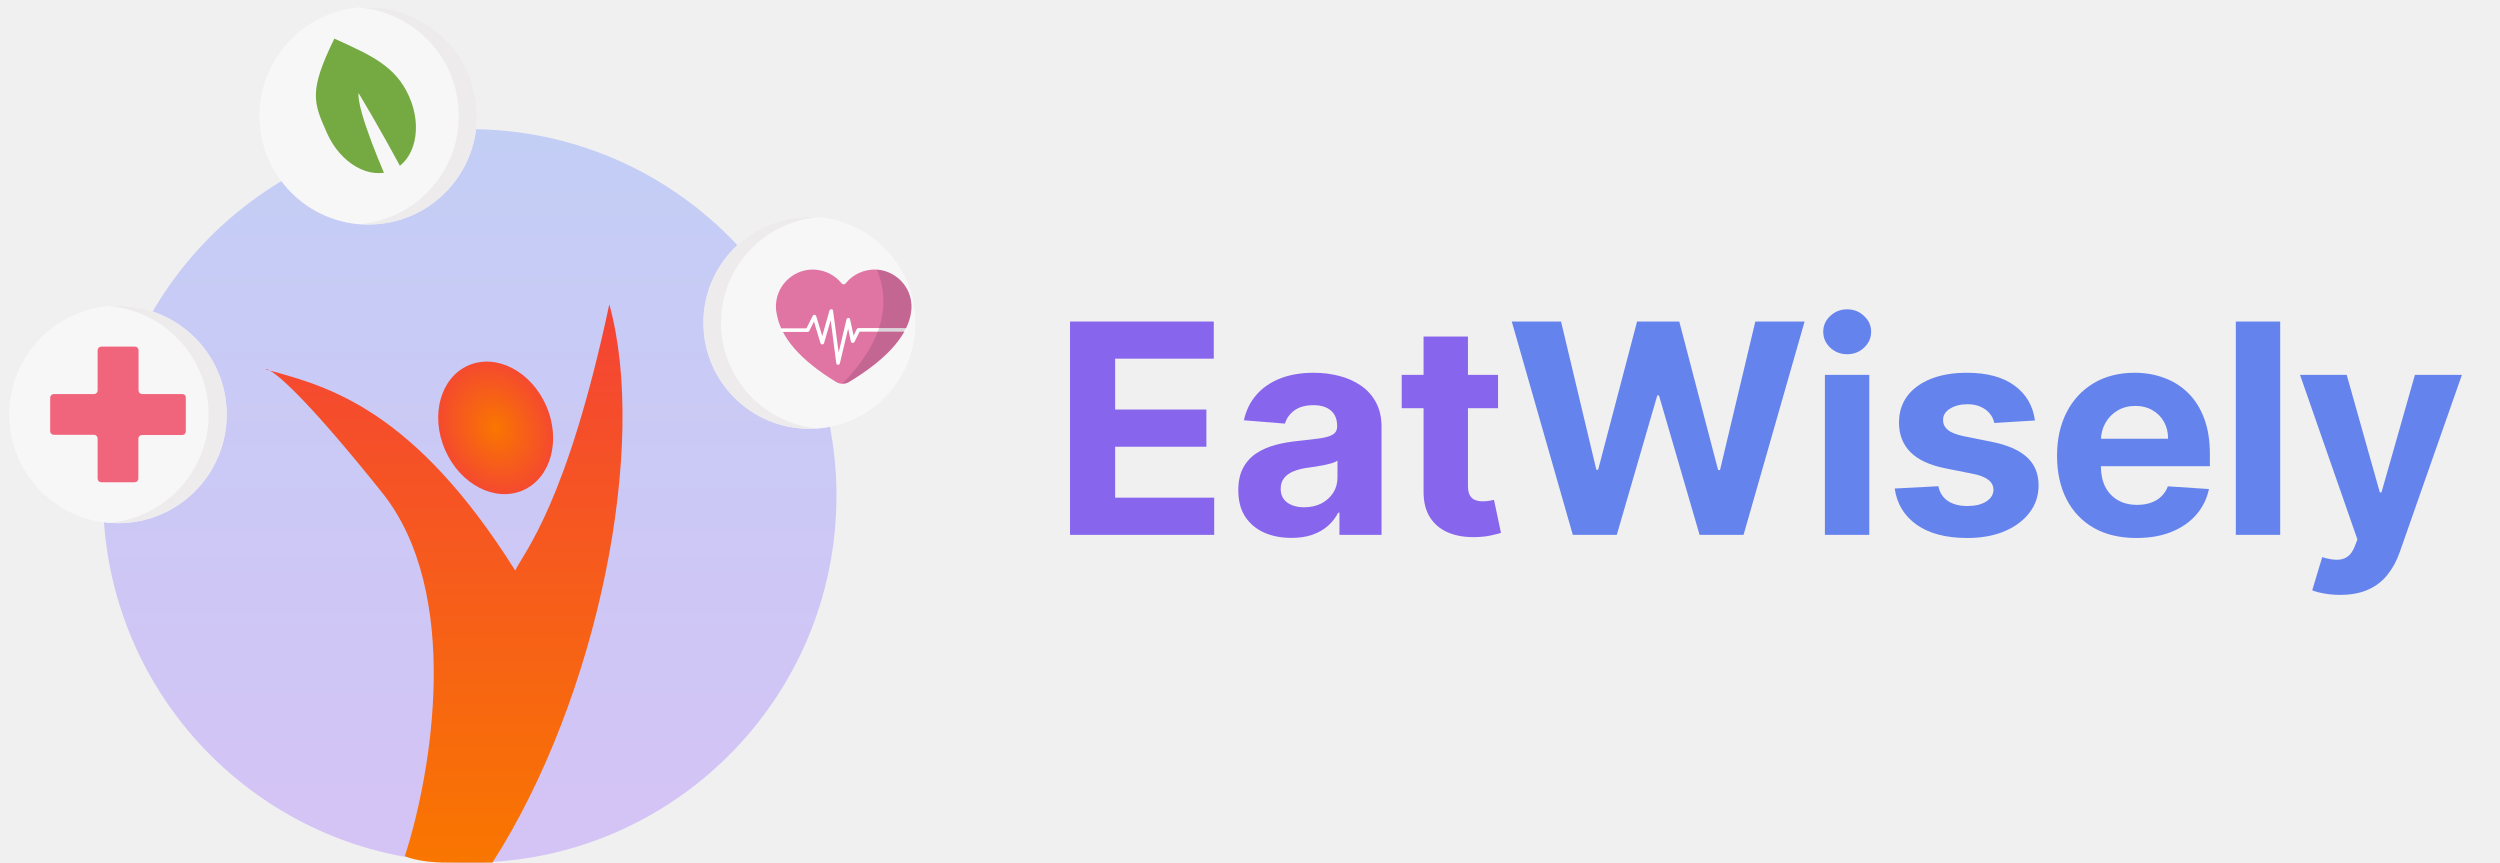
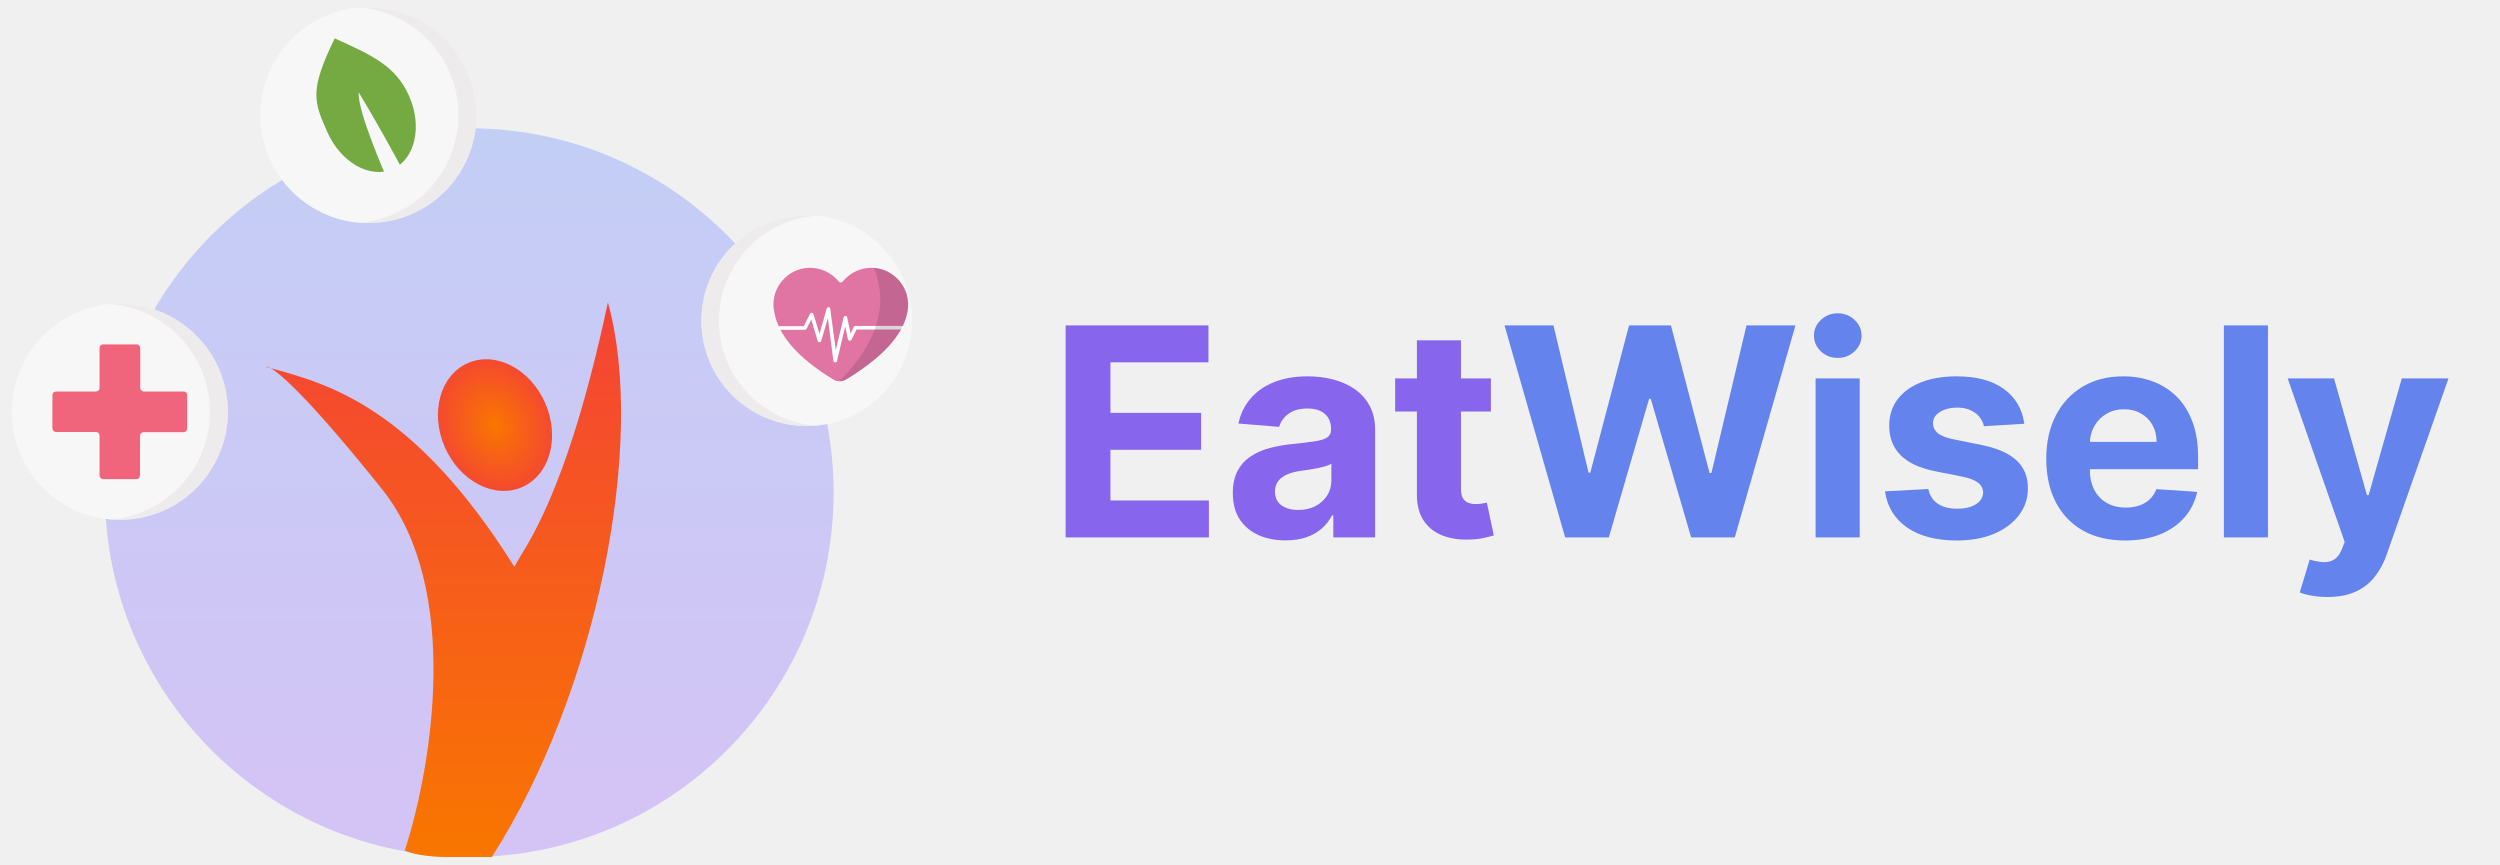
- <svg xmlns="http://www.w3.org/2000/svg" width="171" height="59" viewBox="0 0 171 59" fill="none">
-   <circle cx="32.131" cy="33.917" r="25.083" fill="url(#paint0_linear_11_410)" fill-opacity="0.6" />
-   <path d="M26.137 33.695C21.422 27.8 19.234 25.778 18.456 25.345C18.352 25.317 18.248 25.288 18.146 25.26C18.197 25.234 18.297 25.256 18.456 25.345C22.449 26.444 28.317 27.99 35.239 39.022C35.904 37.69 38.79 34.361 41.676 20.82C44.34 30.365 40.966 47.635 33.685 59H30.577C28.55 59 27.691 58.556 27.691 58.556C29.566 52.772 31.601 40.524 26.137 33.695Z" fill="url(#paint1_linear_11_410)" />
-   <ellipse cx="33.903" cy="29.266" rx="3.774" ry="4.662" transform="rotate(-23.5923 33.9031 29.266)" fill="url(#paint2_radial_11_410)" />
-   <g clip-path="url(#clip0_11_410)">
+ <svg xmlns="http://www.w3.org/2000/svg" width="133" height="46" viewBox="0 0 133 46" fill="none">
+   <circle cx="24.965" cy="26.208" r="19.383" fill="url(#paint0_linear_74_956)" fill-opacity="0.6" />
+   <path d="M20.334 26.037C16.69 21.482 14.999 19.92 14.398 19.585C14.317 19.563 14.238 19.541 14.159 19.519C14.198 19.5 14.275 19.516 14.398 19.585C17.483 20.434 22.018 21.629 27.366 30.154C27.881 29.125 30.111 26.552 32.341 16.088C34.399 23.464 31.792 36.809 26.166 45.591H23.764C22.198 45.591 21.534 45.248 21.534 45.248C22.983 40.779 24.555 31.314 20.334 26.037Z" fill="url(#paint1_linear_74_956)" />
+   <ellipse cx="26.334" cy="22.615" rx="2.916" ry="3.602" transform="rotate(-23.5923 26.3343 22.6147)" fill="url(#paint2_radial_74_956)" />
+   <g clip-path="url(#clip0_74_956)">
    <g opacity="0.5">
-       <path d="M8.077 35.786C12.181 35.786 15.508 32.459 15.508 28.354C15.508 24.25 12.181 20.922 8.077 20.922C3.972 20.922 0.645 24.25 0.645 28.354C0.645 32.459 3.972 35.786 8.077 35.786Z" fill="white" />
+       <path d="M6.377 27.653C9.549 27.653 12.12 25.082 12.12 21.91C12.12 18.738 9.549 16.167 6.377 16.167C3.206 16.167 0.635 18.738 0.635 21.91C0.635 25.082 3.206 27.653 6.377 27.653Z" fill="white" />
    </g>
-     <path d="M8.077 35.786C12.181 35.786 15.508 32.459 15.508 28.354C15.508 24.25 12.181 20.922 8.077 20.922C3.972 20.922 0.645 24.25 0.645 28.354C0.645 32.459 3.972 35.786 8.077 35.786Z" fill="#F7F7F7" />
+     <path d="M6.377 27.653C9.549 27.653 12.12 25.082 12.12 21.91C12.12 18.738 9.549 16.167 6.377 16.167C3.206 16.167 0.635 18.738 0.635 21.91C0.635 25.082 3.206 27.653 6.377 27.653Z" fill="#F7F7F7" />
    <g opacity="0.06">
-       <path d="M8.077 20.922C7.866 20.922 7.656 20.935 7.458 20.947C11.272 21.257 14.27 24.452 14.27 28.354C14.27 32.256 11.272 35.439 7.458 35.761C7.668 35.773 7.866 35.786 8.077 35.786C12.177 35.786 15.508 32.454 15.508 28.354C15.508 24.254 12.177 20.922 8.077 20.922Z" fill="#62345B" />
+       <path d="M6.377 16.167C6.215 16.167 6.052 16.177 5.899 16.186C8.847 16.426 11.163 18.895 11.163 21.91C11.163 24.925 8.847 27.385 5.899 27.634C6.062 27.643 6.215 27.653 6.377 27.653C9.546 27.653 12.12 25.078 12.12 21.91C12.12 18.742 9.546 16.167 6.377 16.167Z" fill="#62345B" />
    </g>
-     <path d="M12.474 26.954H9.724C9.588 26.954 9.476 26.843 9.476 26.707V23.957C9.476 23.821 9.365 23.709 9.229 23.709H6.925C6.789 23.709 6.677 23.821 6.677 23.957V26.707C6.677 26.843 6.566 26.954 6.429 26.954H3.68C3.543 26.954 3.432 27.066 3.432 27.202V29.494C3.432 29.63 3.543 29.741 3.68 29.741H6.429C6.566 29.741 6.677 29.853 6.677 29.989V32.739C6.677 32.875 6.789 32.986 6.925 32.986H9.216C9.352 32.986 9.464 32.875 9.464 32.739V30.001C9.464 29.865 9.575 29.754 9.712 29.754H12.461C12.598 29.754 12.709 29.642 12.709 29.506V27.202C12.722 27.066 12.61 26.954 12.474 26.954Z" fill="#F1657C" />
+     <path d="M9.775 20.828H7.65C7.545 20.828 7.459 20.742 7.459 20.637V18.512C7.459 18.407 7.373 18.321 7.268 18.321H5.487C5.382 18.321 5.296 18.407 5.296 18.512V20.637C5.296 20.742 5.21 20.828 5.105 20.828H2.98C2.874 20.828 2.788 20.915 2.788 21.02V22.791C2.788 22.896 2.874 22.982 2.98 22.982H5.105C5.21 22.982 5.296 23.068 5.296 23.174V25.298C5.296 25.404 5.382 25.49 5.487 25.49H7.258C7.363 25.49 7.449 25.404 7.449 25.298V23.183C7.449 23.078 7.536 22.992 7.641 22.992H9.766C9.871 22.992 9.957 22.905 9.957 22.8V21.02C9.967 20.915 9.88 20.828 9.775 20.828Z" fill="#F1657C" />
  </g>
-   <g clip-path="url(#clip1_11_410)">
+   <g clip-path="url(#clip1_74_956)">
    <g opacity="0.5">
-       <path d="M25.191 15.359C29.296 15.359 32.623 12.031 32.623 7.927C32.623 3.823 29.296 0.495 25.191 0.495C21.087 0.495 17.76 3.823 17.76 7.927C17.76 12.031 21.087 15.359 25.191 15.359Z" fill="white" />
+       <path d="M19.602 11.868C22.774 11.868 25.345 9.297 25.345 6.125C25.345 2.954 22.774 0.383 19.602 0.383C16.431 0.383 13.86 2.954 13.86 6.125C13.86 9.297 16.431 11.868 19.602 11.868Z" fill="white" />
    </g>
-     <path d="M25.191 15.359C29.296 15.359 32.623 12.031 32.623 7.927C32.623 3.823 29.296 0.495 25.191 0.495C21.087 0.495 17.76 3.823 17.76 7.927C17.76 12.031 21.087 15.359 25.191 15.359Z" fill="#F7F7F7" />
+     <path d="M19.602 11.868C22.774 11.868 25.345 9.297 25.345 6.125C25.345 2.954 22.774 0.383 19.602 0.383C16.431 0.383 13.86 2.954 13.86 6.125C13.86 9.297 16.431 11.868 19.602 11.868Z" fill="#F7F7F7" />
    <g opacity="0.06">
-       <path d="M25.191 0.495C24.981 0.495 24.77 0.508 24.572 0.52C28.387 0.83 31.384 4.025 31.384 7.927C31.384 11.829 28.387 15.012 24.572 15.334C24.783 15.346 24.981 15.359 25.191 15.359C29.291 15.359 32.623 12.027 32.623 7.927C32.623 3.827 29.291 0.495 25.191 0.495Z" fill="#62345B" />
+       <path d="M19.603 0.383C19.44 0.383 19.277 0.392 19.124 0.402C22.072 0.641 24.388 3.111 24.388 6.125C24.388 9.14 22.072 11.6 19.124 11.849C19.287 11.858 19.44 11.868 19.603 11.868C22.771 11.868 25.345 9.293 25.345 6.125C25.345 2.957 22.771 0.383 19.603 0.383Z" fill="#62345B" />
    </g>
  </g>
-   <path d="M27.988 6.607C28.915 8.7 28.406 10.954 26.853 11.642C25.299 12.329 23.289 11.19 22.363 9.097C21.436 7.004 21.104 6.255 22.869 2.641C25.395 3.789 27.062 4.514 27.988 6.607Z" fill="#75AA42" />
-   <path d="M24.526 6.364C24.396 7.599 26.425 12.209 26.538 12.449L27.665 11.955C27.303 11.186 25.587 8.115 24.526 6.364Z" fill="#F7F7F7" />
-   <g clip-path="url(#clip2_11_410)">
+   <path d="M21.764 5.105C22.48 6.723 22.087 8.465 20.886 8.996C19.686 9.527 18.133 8.647 17.416 7.03C16.701 5.412 16.444 4.833 17.808 2.041C19.76 2.928 21.048 3.488 21.764 5.105Z" fill="#75AA42" />
+   <path d="M19.088 4.918C18.988 5.872 20.555 9.434 20.643 9.62L21.514 9.238C21.234 8.644 19.908 6.271 19.088 4.918Z" fill="#F7F7F7" />
+   <g clip-path="url(#clip2_74_956)">
    <g opacity="0.5">
-       <path d="M55.358 29.329C51.356 29.329 48.112 26.085 48.112 22.083C48.112 18.081 51.356 14.837 55.358 14.837C59.36 14.837 62.604 18.081 62.604 22.083C62.604 26.085 59.36 29.329 55.358 29.329Z" fill="white" />
+       <path d="M42.913 22.664C39.821 22.664 37.314 20.157 37.314 17.064C37.314 13.972 39.821 11.465 42.913 11.465C46.005 11.465 48.512 13.972 48.512 17.064C48.512 20.157 46.005 22.664 42.913 22.664Z" fill="white" />
    </g>
-     <path d="M55.358 29.329C51.356 29.329 48.112 26.085 48.112 22.083C48.112 18.081 51.356 14.837 55.358 14.837C59.36 14.837 62.604 18.081 62.604 22.083C62.604 26.085 59.36 29.329 55.358 29.329Z" fill="#F7F7F7" />
+     <path d="M42.913 22.664C39.821 22.664 37.314 20.157 37.314 17.064C37.314 13.972 39.821 11.465 42.913 11.465C46.005 11.465 48.512 13.972 48.512 17.064C48.512 20.157 46.005 22.664 42.913 22.664Z" fill="#F7F7F7" />
    <g opacity="0.06">
-       <path d="M55.358 14.837C55.563 14.837 55.769 14.849 55.962 14.861C52.242 15.163 49.32 18.279 49.32 22.083C49.32 25.887 52.242 28.991 55.962 29.305C55.757 29.317 55.563 29.329 55.358 29.329C51.361 29.329 48.112 26.081 48.112 22.083C48.112 18.086 51.361 14.837 55.358 14.837Z" fill="#62345B" />
+       <path d="M42.913 11.465C43.071 11.465 43.23 11.475 43.379 11.484C40.505 11.717 38.247 14.125 38.247 17.064C38.247 20.004 40.505 22.402 43.379 22.645C43.221 22.654 43.071 22.664 42.913 22.664C39.824 22.664 37.313 20.153 37.313 17.064C37.313 13.976 39.824 11.465 42.913 11.465Z" fill="#62345B" />
    </g>
-     <path d="M62.319 20.615C62.155 19.441 61.166 18.524 59.981 18.442C59.116 18.39 58.333 18.771 57.838 19.389C57.766 19.472 57.643 19.472 57.571 19.389C57.076 18.771 56.293 18.39 55.428 18.442C54.223 18.524 53.223 19.472 53.09 20.677C53.059 20.955 53.069 21.223 53.131 21.48C53.398 23.026 54.645 24.571 57.189 26.126C57.457 26.291 57.797 26.291 58.065 26.137C60.548 24.633 61.918 23.139 62.268 21.635C62.34 21.316 62.371 20.965 62.319 20.615Z" fill="#E074A3" />
-     <path d="M57.323 24.952C57.251 24.952 57.2 24.901 57.2 24.839L56.819 21.903L56.365 23.469C56.345 23.52 56.304 23.561 56.242 23.561C56.19 23.561 56.139 23.52 56.118 23.469L55.675 21.996L55.356 22.634C55.335 22.675 55.294 22.706 55.243 22.706H53.481C53.409 22.706 53.357 22.645 53.357 22.583C53.357 22.521 53.419 22.459 53.481 22.459H55.16L55.593 21.604C55.613 21.553 55.665 21.532 55.716 21.532C55.768 21.532 55.809 21.573 55.83 21.625L56.242 22.985L56.736 21.244C56.757 21.182 56.808 21.151 56.87 21.151C56.932 21.151 56.983 21.202 56.983 21.264L57.365 24.107L57.9 21.851C57.911 21.79 57.972 21.748 58.024 21.748C58.086 21.748 58.137 21.79 58.148 21.851L58.385 22.954L58.601 22.511C58.621 22.47 58.663 22.439 58.714 22.439H61.897C61.969 22.439 62.021 22.5 62.021 22.562C62.021 22.624 61.959 22.686 61.897 22.686H58.797L58.446 23.386C58.426 23.438 58.364 23.458 58.312 23.458C58.261 23.448 58.209 23.407 58.199 23.355L58.014 22.469L57.447 24.849C57.437 24.911 57.385 24.952 57.323 24.952Z" fill="white" />
-     <path opacity="0.2" d="M57.622 26.25C57.777 26.25 57.921 26.209 58.055 26.126C60.538 24.622 61.908 23.129 62.258 21.625C62.34 21.305 62.371 20.965 62.32 20.615C62.155 19.441 61.166 18.524 59.981 18.442C60.991 20.893 60.321 23.479 57.622 26.25Z" fill="#502D4B" />
+     <path d="M48.292 15.93C48.165 15.023 47.401 14.314 46.485 14.25C45.817 14.211 45.212 14.505 44.83 14.983C44.774 15.046 44.678 15.046 44.623 14.983C44.241 14.505 43.636 14.211 42.967 14.25C42.036 14.314 41.264 15.046 41.16 15.978C41.136 16.193 41.144 16.4 41.192 16.599C41.399 17.793 42.362 18.987 44.328 20.189C44.535 20.316 44.798 20.316 45.005 20.197C46.923 19.035 47.982 17.88 48.252 16.718C48.308 16.471 48.332 16.201 48.292 15.93Z" fill="#E074A3" />
+     <path d="M44.432 19.281C44.376 19.281 44.336 19.241 44.336 19.194L44.042 16.925L43.691 18.135C43.676 18.175 43.644 18.207 43.596 18.207C43.556 18.207 43.516 18.175 43.501 18.135L43.158 16.997L42.911 17.49C42.895 17.522 42.864 17.546 42.824 17.546H41.463C41.407 17.546 41.367 17.498 41.367 17.451C41.367 17.403 41.415 17.355 41.463 17.355H42.76L43.094 16.694C43.111 16.654 43.15 16.639 43.19 16.639C43.23 16.639 43.262 16.67 43.278 16.71L43.596 17.761L43.978 16.416C43.994 16.368 44.034 16.344 44.082 16.344C44.129 16.344 44.169 16.384 44.169 16.432L44.464 18.629L44.878 16.885C44.886 16.837 44.933 16.806 44.973 16.806C45.021 16.806 45.061 16.837 45.069 16.885L45.252 17.737L45.419 17.395C45.435 17.363 45.467 17.339 45.507 17.339H47.966C48.022 17.339 48.062 17.387 48.062 17.434C48.062 17.482 48.014 17.53 47.966 17.53H45.57L45.3 18.071C45.284 18.111 45.236 18.127 45.196 18.127C45.156 18.119 45.116 18.087 45.108 18.047L44.965 17.363L44.527 19.202C44.519 19.249 44.48 19.281 44.432 19.281Z" fill="white" />
+     <path opacity="0.2" d="M44.663 20.284C44.782 20.284 44.893 20.252 44.997 20.189C46.915 19.026 47.974 17.872 48.245 16.71C48.308 16.463 48.332 16.201 48.292 15.93C48.165 15.023 47.401 14.314 46.486 14.25C47.266 16.145 46.748 18.143 44.663 20.284Z" fill="#502D4B" />
  </g>
-   <path d="M73.189 36.585V21.991H83.023V24.535H76.275V28.013H82.517V30.557H76.275V34.041H83.051V36.585H73.189ZM88.333 36.792C87.635 36.792 87.012 36.671 86.466 36.429C85.92 36.182 85.487 35.818 85.169 35.338C84.856 34.854 84.699 34.251 84.699 33.528C84.699 32.92 84.811 32.41 85.034 31.996C85.257 31.583 85.561 31.25 85.946 30.999C86.331 30.747 86.768 30.557 87.257 30.429C87.751 30.3 88.269 30.21 88.811 30.158C89.447 30.091 89.96 30.029 90.35 29.973C90.739 29.911 91.022 29.82 91.198 29.702C91.374 29.583 91.461 29.407 91.461 29.174V29.132C91.461 28.68 91.319 28.331 91.034 28.084C90.754 27.837 90.355 27.714 89.837 27.714C89.29 27.714 88.856 27.835 88.533 28.077C88.21 28.314 87.996 28.614 87.891 28.975L85.084 28.747C85.226 28.082 85.507 27.507 85.924 27.022C86.343 26.533 86.882 26.158 87.542 25.896C88.207 25.63 88.977 25.497 89.851 25.497C90.459 25.497 91.041 25.569 91.597 25.711C92.157 25.854 92.654 26.075 93.086 26.374C93.523 26.673 93.868 27.058 94.119 27.528C94.371 27.994 94.497 28.552 94.497 29.203V36.585H91.618V35.068H91.533C91.357 35.41 91.122 35.711 90.827 35.973C90.533 36.229 90.179 36.431 89.765 36.578C89.352 36.721 88.875 36.792 88.333 36.792ZM89.203 34.697C89.649 34.697 90.043 34.609 90.385 34.433C90.727 34.253 90.996 34.011 91.191 33.706C91.385 33.403 91.483 33.058 91.483 32.673V31.512C91.388 31.573 91.257 31.631 91.091 31.683C90.929 31.73 90.746 31.775 90.542 31.818C90.338 31.856 90.134 31.892 89.929 31.925C89.725 31.953 89.54 31.98 89.374 32.003C89.017 32.056 88.706 32.139 88.44 32.253C88.174 32.367 87.967 32.521 87.82 32.716C87.673 32.906 87.599 33.144 87.599 33.429C87.599 33.842 87.749 34.158 88.048 34.376C88.352 34.59 88.737 34.697 89.203 34.697ZM102.467 25.64V27.92H95.876V25.64H102.467ZM97.372 23.018H100.408V33.222C100.408 33.502 100.451 33.721 100.536 33.877C100.622 34.029 100.74 34.136 100.892 34.198C101.049 34.26 101.23 34.291 101.434 34.291C101.576 34.291 101.719 34.279 101.861 34.255C102.004 34.227 102.113 34.205 102.189 34.191L102.667 36.45C102.515 36.498 102.301 36.552 102.025 36.614C101.75 36.68 101.415 36.721 101.021 36.735C100.289 36.764 99.648 36.666 99.097 36.443C98.55 36.22 98.125 35.873 97.821 35.403C97.517 34.932 97.367 34.338 97.372 33.621V23.018Z" fill="#8865ED" />
-   <path d="M107.58 36.585L103.404 21.991H106.775L109.19 32.132H109.311L111.976 21.991H114.862L117.52 32.153H117.649L120.064 21.991H123.435L119.259 36.585H116.252L113.473 27.044H113.359L110.587 36.585H107.58ZM124.823 36.585V25.64H127.858V36.585H124.823ZM126.347 24.229C125.896 24.229 125.509 24.079 125.186 23.78C124.868 23.476 124.709 23.113 124.709 22.69C124.709 22.272 124.868 21.913 125.186 21.614C125.509 21.31 125.896 21.158 126.347 21.158C126.799 21.158 127.184 21.31 127.502 21.614C127.825 21.913 127.986 22.272 127.986 22.69C127.986 23.113 127.825 23.476 127.502 23.78C127.184 24.079 126.799 24.229 126.347 24.229ZM139.19 28.761L136.411 28.932C136.363 28.695 136.261 28.481 136.104 28.291C135.948 28.096 135.741 27.942 135.484 27.828C135.233 27.709 134.931 27.649 134.579 27.649C134.109 27.649 133.712 27.749 133.389 27.949C133.066 28.143 132.905 28.405 132.905 28.733C132.905 28.994 133.009 29.215 133.218 29.395C133.427 29.576 133.786 29.721 134.294 29.83L136.275 30.229C137.34 30.448 138.133 30.799 138.656 31.284C139.178 31.768 139.439 32.405 139.439 33.193C139.439 33.911 139.228 34.54 138.805 35.082C138.387 35.623 137.812 36.046 137.081 36.35C136.354 36.65 135.515 36.799 134.565 36.799C133.116 36.799 131.962 36.498 131.102 35.894C130.247 35.286 129.746 34.459 129.598 33.414L132.584 33.258C132.674 33.699 132.893 34.037 133.24 34.27C133.587 34.498 134.031 34.611 134.572 34.611C135.104 34.611 135.532 34.509 135.855 34.305C136.183 34.096 136.349 33.828 136.354 33.5C136.349 33.224 136.233 32.999 136.005 32.823C135.777 32.642 135.425 32.505 134.95 32.41L133.055 32.032C131.986 31.818 131.19 31.448 130.667 30.92C130.149 30.393 129.891 29.721 129.891 28.904C129.891 28.201 130.081 27.595 130.461 27.087C130.845 26.578 131.385 26.186 132.078 25.911C132.777 25.635 133.594 25.497 134.53 25.497C135.912 25.497 137 25.79 137.793 26.374C138.591 26.958 139.057 27.754 139.19 28.761ZM146.132 36.799C145.006 36.799 144.037 36.571 143.225 36.115C142.417 35.654 141.795 35.003 141.358 34.163C140.921 33.317 140.702 32.317 140.702 31.163C140.702 30.037 140.921 29.049 141.358 28.198C141.795 27.348 142.41 26.685 143.203 26.21C144.001 25.735 144.937 25.497 146.011 25.497C146.733 25.497 147.405 25.614 148.028 25.847C148.655 26.075 149.201 26.419 149.667 26.88C150.137 27.341 150.503 27.92 150.764 28.619C151.025 29.312 151.156 30.125 151.156 31.056V31.889H141.914V30.008H148.298C148.298 29.571 148.203 29.184 148.013 28.847C147.823 28.509 147.56 28.246 147.222 28.056C146.89 27.861 146.503 27.764 146.061 27.764C145.6 27.764 145.192 27.87 144.835 28.084C144.484 28.293 144.208 28.576 144.009 28.932C143.809 29.284 143.707 29.676 143.702 30.108V31.896C143.702 32.438 143.802 32.906 144.001 33.3C144.206 33.695 144.493 33.999 144.864 34.212C145.234 34.426 145.674 34.533 146.182 34.533C146.519 34.533 146.828 34.486 147.108 34.391C147.389 34.296 147.629 34.153 147.828 33.963C148.028 33.773 148.18 33.54 148.284 33.265L151.092 33.45C150.949 34.125 150.657 34.714 150.215 35.217C149.778 35.716 149.213 36.106 148.519 36.386C147.83 36.661 147.035 36.799 146.132 36.799ZM155.966 21.991V36.585H152.93V21.991H155.966ZM160.065 40.69C159.68 40.69 159.319 40.659 158.981 40.597C158.649 40.54 158.373 40.467 158.155 40.376L158.839 38.11C159.195 38.22 159.516 38.279 159.801 38.288C160.091 38.298 160.34 38.231 160.549 38.089C160.763 37.947 160.936 37.704 161.069 37.362L161.248 36.899L157.321 25.64H160.514L162.78 33.678H162.894L165.181 25.64H168.395L164.141 37.768C163.936 38.357 163.658 38.87 163.307 39.307C162.96 39.749 162.521 40.089 161.989 40.327C161.457 40.569 160.815 40.69 160.065 40.69Z" fill="#6583ED" />
+   <path d="M56.692 28.589V17.312H64.29V19.277H59.076V21.965H63.9V23.93H59.076V26.623H64.312V28.589H56.692ZM68.394 28.748C67.854 28.748 67.373 28.655 66.951 28.468C66.529 28.277 66.195 27.996 65.949 27.625C65.707 27.251 65.586 26.785 65.586 26.227C65.586 25.757 65.672 25.362 65.844 25.043C66.017 24.723 66.252 24.466 66.549 24.272C66.847 24.077 67.184 23.93 67.562 23.831C67.944 23.732 68.344 23.662 68.763 23.622C69.255 23.571 69.651 23.523 69.952 23.479C70.253 23.431 70.472 23.361 70.608 23.27C70.743 23.178 70.811 23.042 70.811 22.862V22.829C70.811 22.48 70.701 22.21 70.481 22.02C70.264 21.829 69.956 21.733 69.556 21.733C69.134 21.733 68.798 21.827 68.548 22.014C68.298 22.198 68.133 22.429 68.052 22.708L65.883 22.532C65.993 22.018 66.21 21.574 66.533 21.199C66.856 20.821 67.272 20.531 67.783 20.329C68.297 20.123 68.891 20.021 69.567 20.021C70.037 20.021 70.486 20.076 70.916 20.186C71.349 20.296 71.733 20.467 72.067 20.698C72.404 20.929 72.671 21.227 72.865 21.59C73.06 21.95 73.157 22.381 73.157 22.884V28.589H70.932V27.416H70.866C70.73 27.68 70.549 27.913 70.321 28.115C70.094 28.313 69.82 28.469 69.501 28.583C69.181 28.693 68.812 28.748 68.394 28.748ZM69.066 27.13C69.411 27.13 69.715 27.062 69.98 26.926C70.244 26.786 70.451 26.599 70.602 26.364C70.752 26.129 70.828 25.863 70.828 25.566V24.668C70.754 24.716 70.653 24.76 70.525 24.8C70.4 24.837 70.259 24.872 70.101 24.905C69.943 24.934 69.785 24.962 69.627 24.988C69.469 25.01 69.326 25.03 69.198 25.048C68.922 25.088 68.682 25.153 68.477 25.241C68.271 25.329 68.111 25.448 67.997 25.599C67.884 25.746 67.827 25.929 67.827 26.149C67.827 26.469 67.942 26.713 68.174 26.882C68.409 27.047 68.706 27.13 69.066 27.13ZM79.316 20.131V21.893H74.222V20.131H79.316ZM75.379 18.105H77.724V25.99C77.724 26.206 77.757 26.375 77.823 26.496C77.889 26.614 77.981 26.696 78.099 26.744C78.22 26.792 78.359 26.816 78.517 26.816C78.627 26.816 78.737 26.806 78.848 26.788C78.958 26.766 79.042 26.75 79.101 26.739L79.47 28.484C79.352 28.521 79.187 28.563 78.974 28.611C78.761 28.662 78.502 28.693 78.198 28.704C77.632 28.726 77.137 28.651 76.711 28.479C76.289 28.306 75.96 28.038 75.725 27.675C75.49 27.311 75.375 26.852 75.379 26.298V18.105Z" fill="#8865ED" />
+   <path d="M83.266 28.589L80.04 17.312H82.644L84.511 25.147H84.604L86.664 17.312H88.894L90.948 25.164H91.047L92.913 17.312H95.518L92.291 28.589H89.968L87.82 21.216H87.732L85.59 28.589H83.266ZM96.59 28.589V20.131H98.936V28.589H96.59ZM97.769 19.041C97.42 19.041 97.121 18.925 96.871 18.694C96.625 18.459 96.502 18.178 96.502 17.851C96.502 17.528 96.625 17.251 96.871 17.02C97.121 16.785 97.42 16.667 97.769 16.667C98.117 16.667 98.415 16.785 98.661 17.02C98.91 17.251 99.035 17.528 99.035 17.851C99.035 18.178 98.91 18.459 98.661 18.694C98.415 18.925 98.117 19.041 97.769 19.041ZM107.692 22.543L105.545 22.675C105.508 22.491 105.429 22.326 105.308 22.179C105.187 22.029 105.027 21.91 104.829 21.821C104.634 21.73 104.401 21.684 104.13 21.684C103.766 21.684 103.46 21.761 103.21 21.915C102.96 22.066 102.836 22.267 102.836 22.521C102.836 22.723 102.916 22.893 103.078 23.033C103.239 23.172 103.517 23.284 103.909 23.369L105.44 23.677C106.263 23.846 106.876 24.117 107.279 24.492C107.683 24.866 107.885 25.358 107.885 25.968C107.885 26.522 107.722 27.008 107.395 27.427C107.072 27.845 106.628 28.172 106.062 28.407C105.501 28.638 104.853 28.754 104.119 28.754C102.999 28.754 102.107 28.521 101.443 28.055C100.782 27.585 100.394 26.946 100.281 26.138L102.588 26.017C102.658 26.359 102.826 26.619 103.094 26.799C103.362 26.975 103.706 27.064 104.124 27.064C104.535 27.064 104.866 26.985 105.115 26.827C105.369 26.665 105.497 26.458 105.501 26.204C105.497 25.991 105.407 25.817 105.231 25.681C105.055 25.542 104.783 25.435 104.416 25.362L102.951 25.07C102.125 24.905 101.51 24.619 101.107 24.211C100.707 23.804 100.506 23.284 100.506 22.653C100.506 22.11 100.653 21.642 100.947 21.249C101.244 20.856 101.661 20.553 102.197 20.34C102.737 20.127 103.368 20.021 104.091 20.021C105.159 20.021 106 20.247 106.613 20.698C107.23 21.15 107.59 21.765 107.692 22.543ZM113.057 28.754C112.187 28.754 111.438 28.578 110.81 28.225C110.186 27.869 109.705 27.366 109.367 26.717C109.03 26.063 108.861 25.29 108.861 24.398C108.861 23.528 109.03 22.765 109.367 22.108C109.705 21.451 110.181 20.939 110.794 20.571C111.41 20.204 112.134 20.021 112.963 20.021C113.521 20.021 114.041 20.111 114.521 20.291C115.006 20.467 115.428 20.733 115.788 21.089C116.151 21.445 116.434 21.893 116.636 22.433C116.838 22.968 116.939 23.596 116.939 24.316V24.96H109.797V23.506H114.731C114.731 23.169 114.657 22.869 114.51 22.609C114.364 22.348 114.16 22.144 113.899 21.998C113.642 21.847 113.343 21.772 113.002 21.772C112.646 21.772 112.33 21.854 112.055 22.02C111.783 22.181 111.57 22.399 111.416 22.675C111.262 22.947 111.183 23.249 111.179 23.583V24.965C111.179 25.384 111.256 25.746 111.41 26.05C111.568 26.355 111.79 26.59 112.077 26.755C112.363 26.92 112.703 27.003 113.095 27.003C113.356 27.003 113.595 26.966 113.811 26.893C114.028 26.819 114.213 26.709 114.367 26.562C114.521 26.416 114.639 26.236 114.72 26.023L116.889 26.166C116.779 26.687 116.553 27.142 116.212 27.532C115.874 27.917 115.437 28.218 114.901 28.435C114.369 28.648 113.754 28.754 113.057 28.754ZM120.655 17.312V28.589H118.31V17.312H120.655ZM123.823 31.76C123.525 31.76 123.246 31.737 122.986 31.689C122.729 31.645 122.516 31.588 122.347 31.518L122.876 29.767C123.151 29.852 123.399 29.897 123.619 29.905C123.843 29.912 124.036 29.861 124.197 29.751C124.362 29.64 124.496 29.453 124.599 29.189L124.737 28.831L121.703 20.131H124.17L125.921 26.342H126.009L127.776 20.131H130.26L126.972 29.503C126.815 29.958 126.6 30.355 126.328 30.692C126.06 31.034 125.721 31.296 125.309 31.48C124.898 31.667 124.403 31.76 123.823 31.76Z" fill="#6583ED" />
  <defs>
-     <linearGradient id="paint0_linear_11_410" x1="32.131" y1="59" x2="32.131" y2="8.833" gradientUnits="userSpaceOnUse">
+     <linearGradient id="paint0_linear_74_956" x1="24.965" y1="45.591" x2="24.965" y2="6.826" gradientUnits="userSpaceOnUse">
      <stop stop-color="#C2A5F9" />
      <stop offset="1" stop-color="#A5B7F9" />
    </linearGradient>
-     <linearGradient id="paint1_linear_11_410" x1="30.379" y1="20.82" x2="30.379" y2="59" gradientUnits="userSpaceOnUse">
+     <linearGradient id="paint1_linear_74_956" x1="23.611" y1="16.088" x2="23.611" y2="45.591" gradientUnits="userSpaceOnUse">
      <stop stop-color="#F44336" />
      <stop offset="1" stop-color="#F97600" />
    </linearGradient>
-     <radialGradient id="paint2_radial_11_410" cx="0" cy="0" r="1" gradientUnits="userSpaceOnUse" gradientTransform="translate(33.9031 29.266) rotate(89.0657) scale(5.35599 4.3358)">
+     <radialGradient id="paint2_radial_74_956" cx="0" cy="0" r="1" gradientUnits="userSpaceOnUse" gradientTransform="translate(26.3343 22.6147) rotate(89.0657) scale(4.13872 3.35039)">
      <stop stop-color="#F97600" />
      <stop offset="1" stop-color="#F44336" />
    </radialGradient>
-     <clipPath id="clip0_11_410">
-       <rect width="15.854" height="15.854" fill="white" transform="translate(0.149658 20.427)" />
+     <clipPath id="clip0_74_956">
+       <rect width="12.251" height="12.251" fill="white" transform="translate(0.251953 15.7845)" />
    </clipPath>
-     <clipPath id="clip1_11_410">
-       <rect width="15.854" height="15.854" fill="white" transform="translate(17.2642 -9.15527e-05)" />
+     <clipPath id="clip1_74_956">
+       <rect width="12.251" height="12.251" fill="white" transform="translate(13.4768)" />
    </clipPath>
-     <clipPath id="clip2_11_410">
-       <rect width="15.458" height="15.458" fill="white" transform="matrix(-1 0 0 1 63.0873 14.3541)" />
+     <clipPath id="clip2_74_956">
+       <rect width="11.945" height="11.945" fill="white" transform="matrix(-1 0 0 1 48.8855 11.0919)" />
    </clipPath>
  </defs>
</svg>
